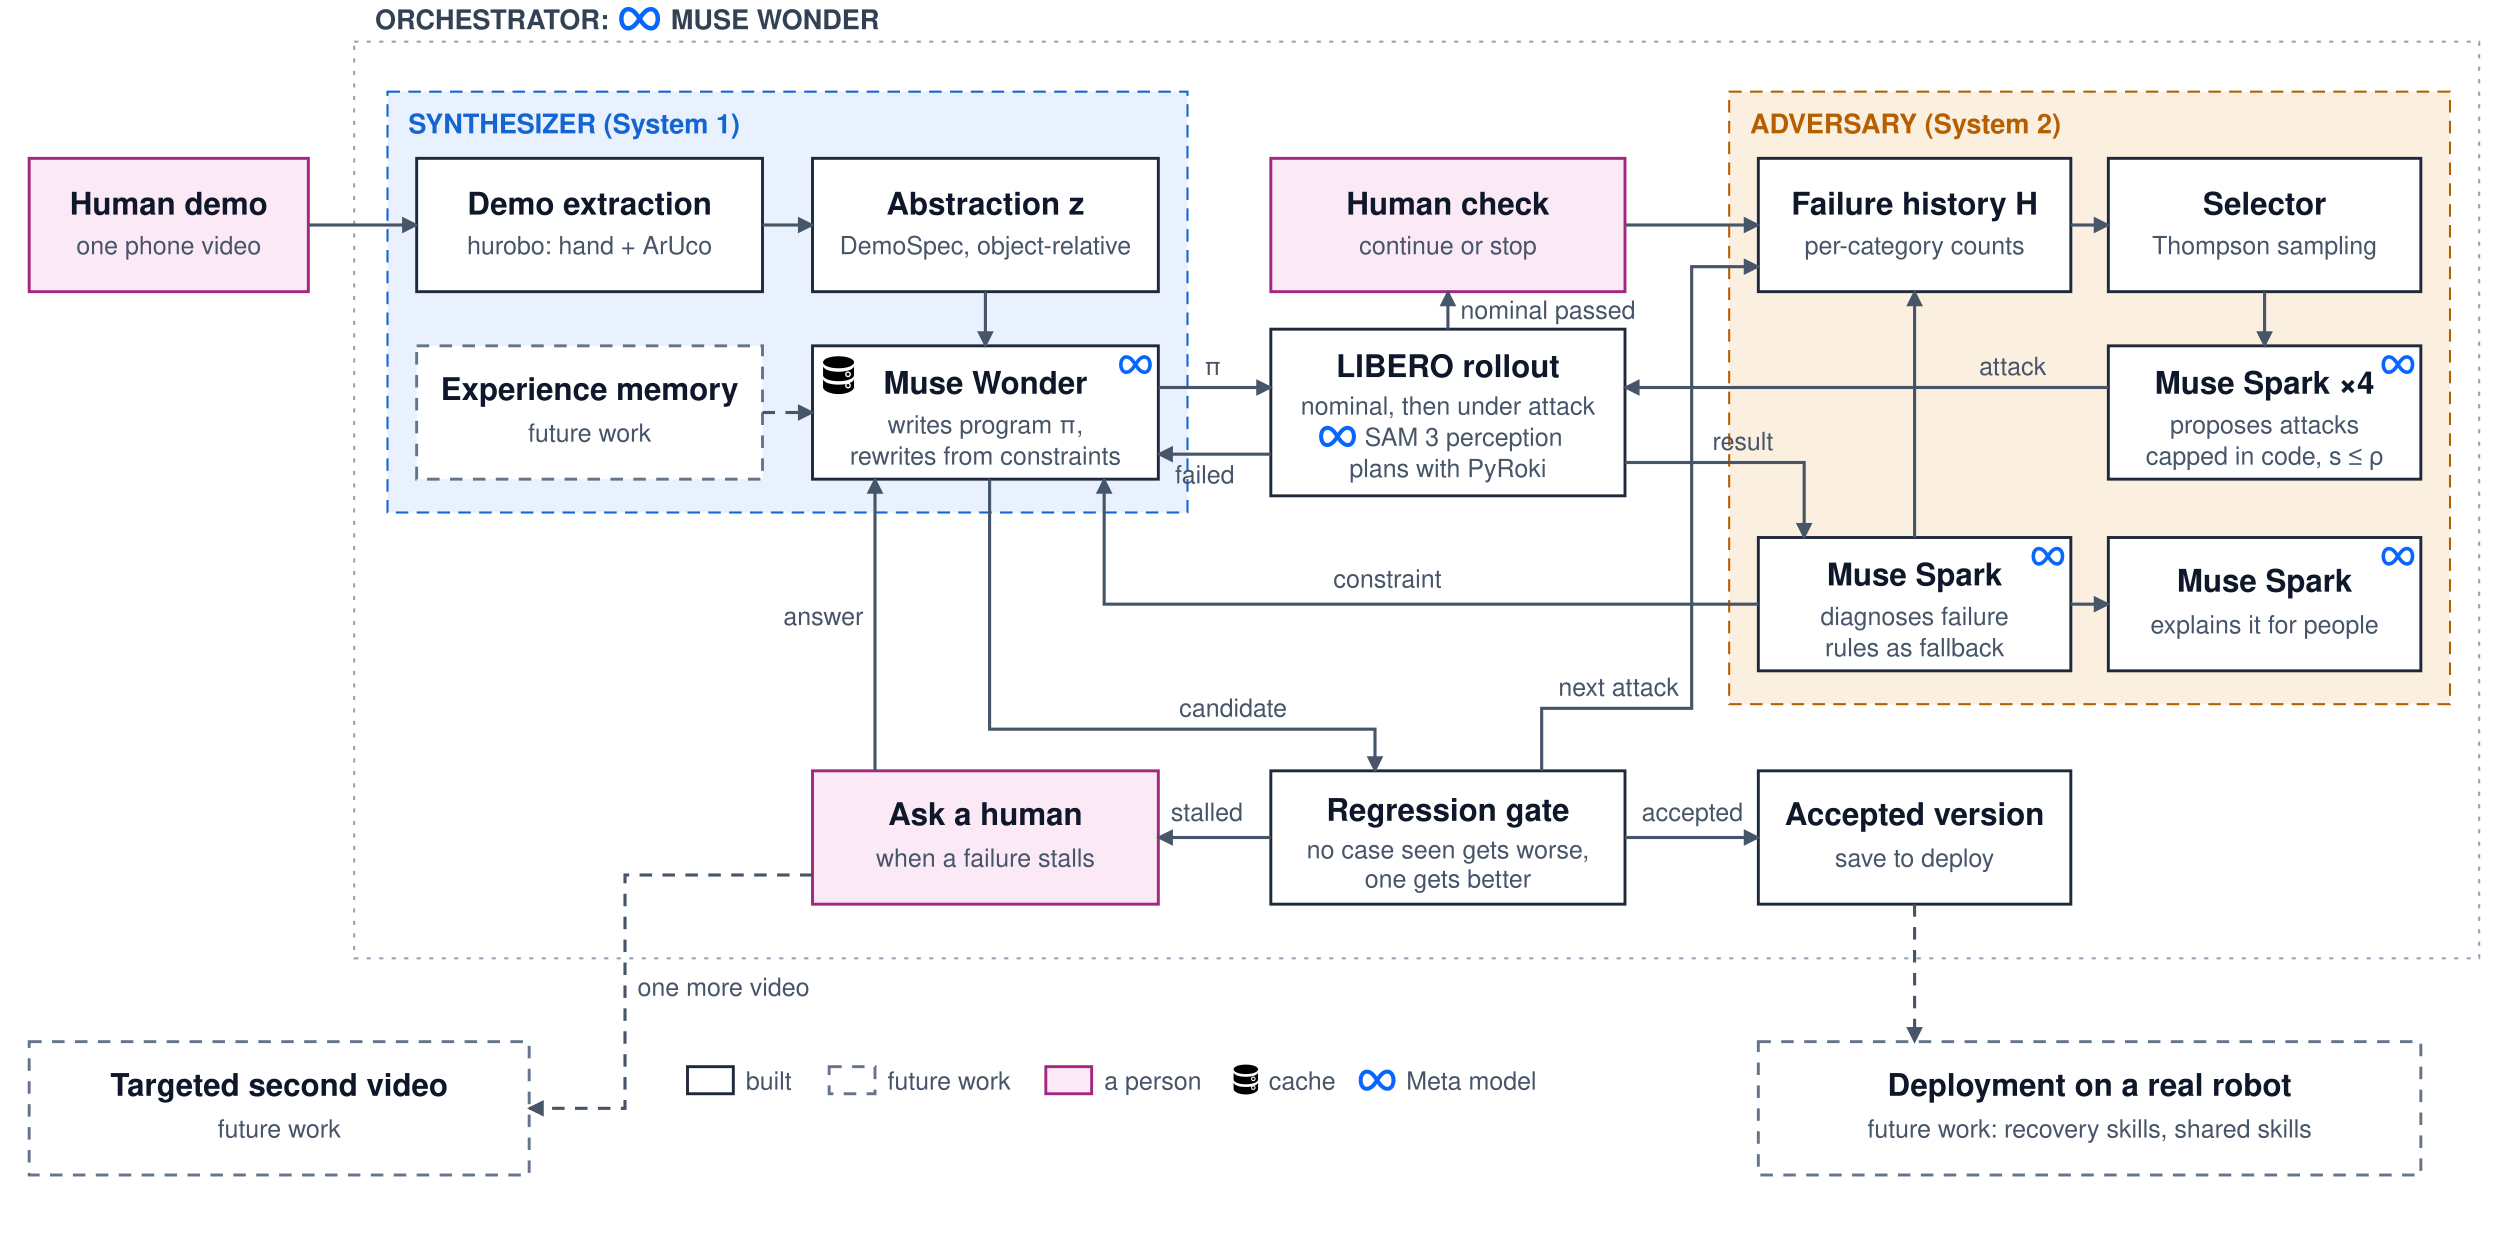
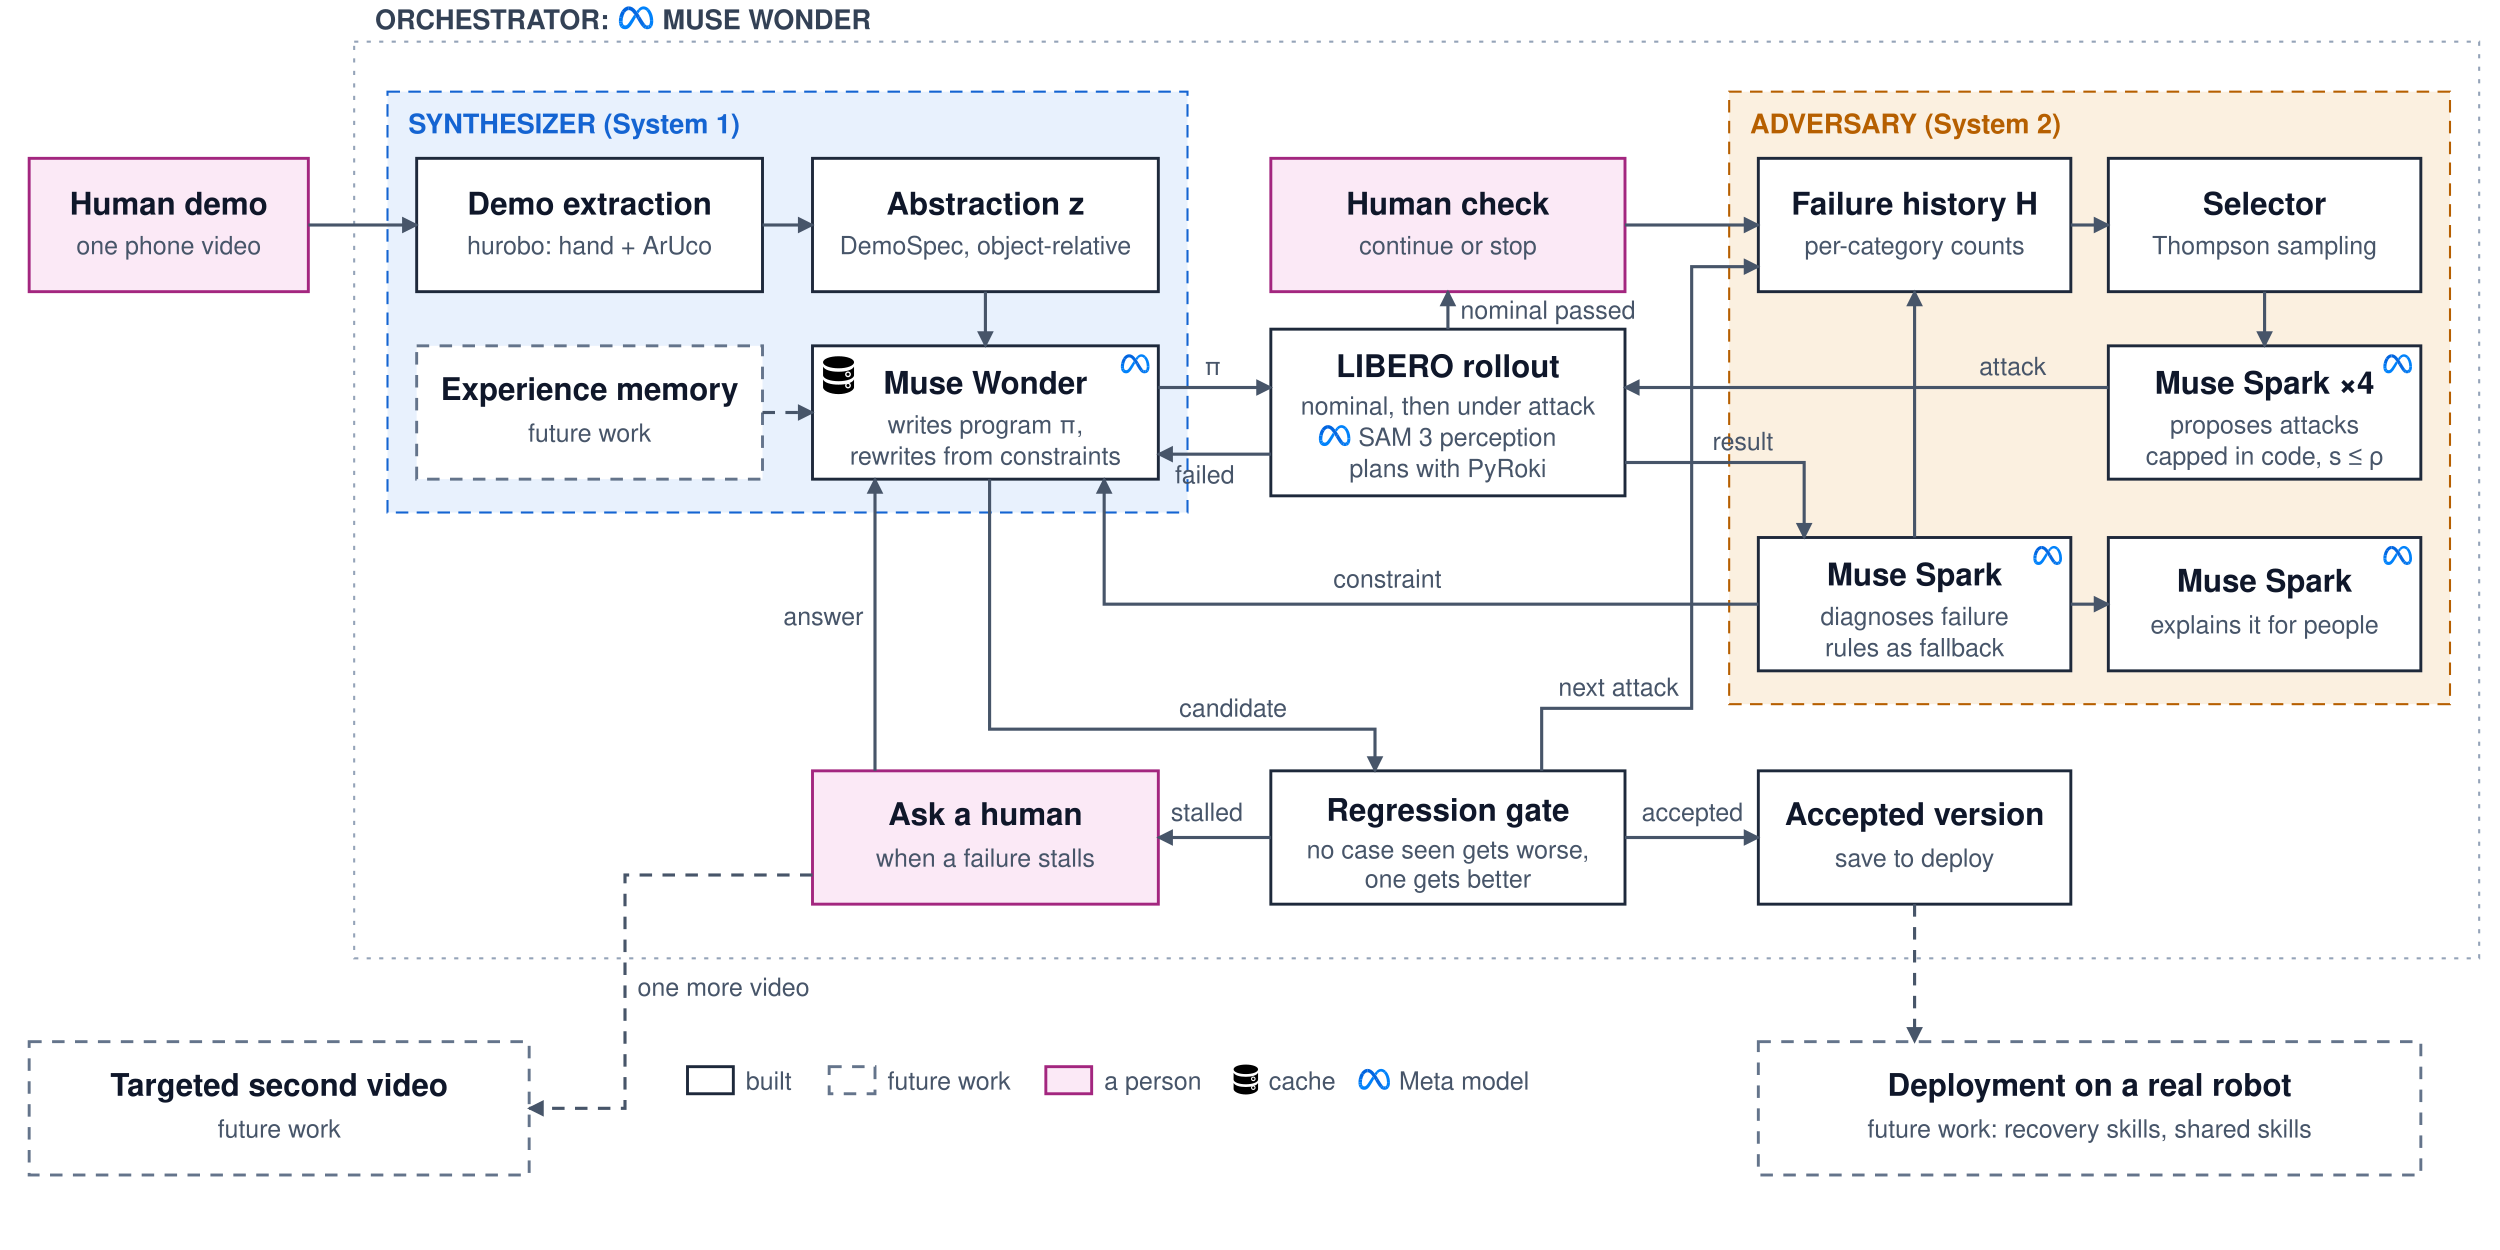
<svg xmlns="http://www.w3.org/2000/svg" viewBox="0 0 1200 600" font-family="Helvetica,Arial,sans-serif" role="img" aria-label="ANTS architecture: a human video goes to the Synthesizer, which writes a program. The orchestrator checks it and a person continues. The Adversary attacks it in LIBERO and diagnoses failures. Constraints return to the Synthesizer, and a regression gate keeps only rewrites that do no worse. Memory, targeted demonstrations and deployment are future work.">
  <defs>
    <marker id="a" viewBox="0 0 8 8" refX="7" refY="4" markerUnits="userSpaceOnUse" markerWidth="8" markerHeight="8" orient="auto">
      <path d="M0 0L8 4L0 8z" fill="#475569" />
    </marker>
-     <symbol id="meta" viewBox="0 0 24 14">
-       <path d="M12 7C9.5 3 7.6 1.5 5.5 1.5 3 1.5 1.5 4 1.5 7S3 12.5 5.3 12.5C7.5 12.5 9.5 11 12 7ZM12 7C14.5 3 16.4 1.5 18.5 1.5 21 1.5 22.5 4 22.5 7S21 12.5 18.7 12.5C16.5 12.5 14.5 11 12 7Z" fill="none" stroke="#0866FF" stroke-width="2.6" stroke-linejoin="round" />
+     <symbol id="meta" viewBox="0 0 15.5 11">
+       <path d="M4.402 0.055C4.397 0.055 4.392 0.055 4.387 0.055L4.367 1.698C4.372 1.698 4.376 1.698 4.381 1.698H4.381C5.463 1.698 6.302 2.551 8.125 5.623L8.236 5.81L8.244 5.822L9.264 4.29L9.257 4.278C9.017 3.888 8.786 3.528 8.565 3.2C8.308 2.819 8.063 2.48 7.824 2.176C6.618 0.64 5.609 0.055 4.402 0.055Z" fill="url(#paint0_linear_19972_244769)" />
+       <path d="M4.387 0.055C3.174 0.061 2.101 0.845 1.327 2.046C1.324 2.049 1.322 2.053 1.32 2.056L2.742 2.83C2.744 2.827 2.746 2.823 2.749 2.82C3.201 2.139 3.764 1.705 4.367 1.698C4.372 1.698 4.376 1.698 4.381 1.698L4.402 0.055C4.397 0.055 4.392 0.055 4.387 0.055Z" fill="url(#paint1_linear_19972_244769)" />
+       <path d="M1.327 2.047C1.324 2.05 1.322 2.054 1.32 2.057C0.811 2.85 0.432 3.822 0.227 4.871C0.226 4.875 0.225 4.88 0.224 4.884L1.821 5.261C1.822 5.256 1.823 5.252 1.824 5.247C1.994 4.326 2.319 3.471 2.741 2.831C2.744 2.828 2.746 2.824 2.748 2.821L1.327 2.047Z" fill="url(#paint2_linear_19972_244769)" />
+       <path d="M1.824 5.248L0.227 4.871C0.226 4.876 0.225 4.88 0.224 4.885C0.112 5.462 0.055 6.048 0.054 6.635C0.054 6.64 0.054 6.645 0.054 6.649L1.692 6.796C1.692 6.791 1.692 6.786 1.692 6.782C1.691 6.748 1.69 6.713 1.69 6.678C1.691 6.203 1.735 5.729 1.821 5.262C1.822 5.257 1.823 5.252 1.824 5.248Z" fill="url(#paint3_linear_19972_244769)" />
+       <path d="M1.742 7.305C1.712 7.136 1.696 6.965 1.692 6.794C1.692 6.789 1.692 6.784 1.692 6.779L0.054 6.633C0.054 6.638 0.054 6.642 0.054 6.647V6.648C0.054 7.014 0.085 7.356 0.144 7.672C0.145 7.677 0.146 7.681 0.146 7.686L1.744 7.318C1.743 7.314 1.743 7.309 1.742 7.305Z" fill="url(#paint4_linear_19972_244769)" />
+       <path d="M2.115 8.154C1.937 7.96 1.811 7.679 1.744 7.32C1.743 7.316 1.743 7.311 1.742 7.307L0.144 7.674C0.145 7.679 0.145 7.683 0.146 7.688C0.267 8.322 0.504 8.851 0.843 9.25C0.846 9.254 0.849 9.258 0.852 9.261L2.125 8.165C2.121 8.161 2.118 8.158 2.115 8.154Z" fill="url(#paint5_linear_19972_244769)" />
+       <path d="M6.849 3.607C5.886 5.084 5.303 6.011 5.303 6.011C4.02 8.022 3.576 8.472 2.862 8.472C2.564 8.472 2.315 8.366 2.125 8.163C2.121 8.16 2.118 8.157 2.115 8.153L0.843 9.249C0.846 9.253 0.849 9.256 0.852 9.26C1.321 9.806 1.982 10.109 2.8 10.109C4.037 10.109 4.927 9.525 6.509 6.76C6.509 6.76 7.169 5.595 7.623 4.793C7.342 4.339 7.086 3.946 6.849 3.607Z" fill="#0082FB" />
+       <path d="M8.566 1.277C8.562 1.281 8.559 1.284 8.556 1.288C8.303 1.557 8.06 1.858 7.824 2.177C8.062 2.481 8.308 2.821 8.565 3.201C8.868 2.734 9.15 2.356 9.427 2.066C9.43 2.063 9.433 2.06 9.437 2.056L8.566 1.277Z" fill="url(#paint6_linear_19972_244769)" />
+       <path d="M13.241 1.131C12.569 0.453 11.768 0.055 10.912 0.055C10.01 0.055 9.251 0.549 8.566 1.276C8.562 1.279 8.559 1.283 8.556 1.286L9.427 2.065C9.43 2.062 9.433 2.058 9.437 2.055C9.888 1.586 10.325 1.351 10.809 1.351H10.808C11.329 1.351 11.817 1.597 12.239 2.026C12.243 2.03 12.246 2.033 12.249 2.037L13.251 1.141C13.248 1.138 13.244 1.135 13.241 1.131Z" fill="#0082FB" />
+       <path d="M15.182 6.417C15.145 4.239 14.382 2.291 13.251 1.141C13.247 1.138 13.244 1.134 13.241 1.131L12.239 2.026C12.243 2.029 12.246 2.033 12.249 2.036C13.101 2.911 13.684 4.537 13.738 6.416C13.738 6.421 13.738 6.426 13.738 6.431L15.182 6.431C15.182 6.426 15.182 6.422 15.182 6.417Z" fill="url(#paint7_linear_19972_244769)" />
+       <path d="M15.182 6.433C15.182 6.428 15.182 6.423 15.182 6.418L13.738 6.418C13.738 6.423 13.738 6.427 13.738 6.432C13.74 6.52 13.741 6.609 13.741 6.698C13.741 7.211 13.665 7.625 13.509 7.924C13.507 7.929 13.505 7.933 13.502 7.937L14.579 9.058C14.582 9.054 14.585 9.05 14.587 9.046C14.978 8.442 15.184 7.604 15.184 6.587C15.184 6.536 15.183 6.484 15.182 6.433Z" fill="url(#paint8_linear_19972_244769)" />
+       <path d="M13.509 7.922C13.507 7.926 13.505 7.931 13.502 7.935C13.368 8.187 13.175 8.355 12.924 8.429L13.415 9.976C13.48 9.954 13.543 9.93 13.605 9.902C13.623 9.894 13.642 9.885 13.66 9.877C13.67 9.872 13.681 9.867 13.691 9.862C14.015 9.7 14.29 9.461 14.512 9.154C14.525 9.135 14.539 9.116 14.552 9.097C14.561 9.083 14.57 9.069 14.579 9.055C14.582 9.051 14.585 9.047 14.587 9.043L13.509 7.922Z" fill="url(#paint9_linear_19972_244769)" />
+       <path d="M12.611 8.471C12.447 8.471 12.301 8.446 12.159 8.383L11.656 9.967C11.939 10.064 12.24 10.107 12.576 10.107C12.886 10.107 13.171 10.061 13.428 9.972L12.937 8.425C12.832 8.456 12.722 8.472 12.611 8.471V8.471Z" fill="url(#paint10_linear_19972_244769)" />
+       <path d="M11.605 7.931C11.602 7.927 11.599 7.924 11.596 7.92L10.439 9.123C10.442 9.127 10.445 9.13 10.448 9.133C10.851 9.562 11.234 9.828 11.67 9.973L12.172 8.39C11.989 8.311 11.811 8.169 11.605 7.931Z" fill="url(#paint11_linear_19972_244769)" />
+       <path d="M11.596 7.919C11.249 7.515 10.819 6.843 10.144 5.757L9.264 4.289L9.257 4.277L8.236 5.809L8.243 5.821L8.867 6.87C9.471 7.881 9.964 8.613 10.439 9.122C10.442 9.125 10.445 9.129 10.449 9.132L11.605 7.93C11.602 7.926 11.599 7.922 11.596 7.919Z" fill="url(#paint12_linear_19972_244769)" />
+       <linearGradient id="paint0_linear_19972_244769" x1="8.586" y1="5.199" x2="5.197" y2="0.758" gradientUnits="userSpaceOnUse">
+         <stop offset="0.001" stop-color="#0867DF" />
+         <stop offset="0.454" stop-color="#0668E1" />
+         <stop offset="0.859" stop-color="#0064E0" />
+       </linearGradient>
+       <linearGradient id="paint1_linear_19972_244769" x1="1.988" y1="2.322" x2="4.311" y2="0.558" gradientUnits="userSpaceOnUse">
+         <stop offset="0.132" stop-color="#0064DF" />
+         <stop offset="0.999" stop-color="#0064E0" />
+       </linearGradient>
+       <linearGradient id="paint2_linear_19972_244769" x1="1.003" y1="4.912" x2="1.935" y2="2.565" gradientUnits="userSpaceOnUse">
+         <stop offset="0.015" stop-color="#0072EC" />
+         <stop offset="0.688" stop-color="#0064DF" />
+       </linearGradient>
+       <linearGradient id="paint3_linear_19972_244769" x1="0.876" y1="6.607" x2="0.984" y2="5.174" gradientUnits="userSpaceOnUse">
+         <stop offset="0.073" stop-color="#007CF6" />
+         <stop offset="0.994" stop-color="#0072EC" />
+       </linearGradient>
+       <linearGradient id="paint4_linear_19972_244769" x1="0.936" y1="7.383" x2="0.858" y2="6.809" gradientUnits="userSpaceOnUse">
+         <stop offset="0.073" stop-color="#007FF9" />
+         <stop offset="1" stop-color="#007CF6" />
+       </linearGradient>
+       <linearGradient id="paint5_linear_19972_244769" x1="0.89" y1="7.536" x2="1.371" y2="8.556" gradientUnits="userSpaceOnUse">
+         <stop offset="0.073" stop-color="#007FF9" />
+         <stop offset="1" stop-color="#0082FB" />
+       </linearGradient>
+       <linearGradient id="paint6_linear_19972_244769" x1="8.279" y1="2.602" x2="8.915" y2="1.723" gradientUnits="userSpaceOnUse">
+         <stop offset="0.28" stop-color="#007FF8" />
+         <stop offset="0.914" stop-color="#0082FB" />
+       </linearGradient>
+       <linearGradient id="paint7_linear_19972_244769" x1="13.112" y1="1.461" x2="14.441" y2="6.352" gradientUnits="userSpaceOnUse">
+         <stop stop-color="#0082FB" />
+         <stop offset="1" stop-color="#0081FA" />
+       </linearGradient>
+       <linearGradient id="paint8_linear_19972_244769" x1="14.762" y1="6.541" x2="13.921" y2="8.241" gradientUnits="userSpaceOnUse">
+         <stop offset="0.062" stop-color="#0081FA" />
+         <stop offset="1" stop-color="#0080F9" />
+       </linearGradient>
+       <linearGradient id="paint9_linear_19972_244769" x1="13.252" y1="9.141" x2="14.039" y2="8.605" gradientUnits="userSpaceOnUse">
+         <stop stop-color="#027AF3" />
+         <stop offset="1" stop-color="#0080F9" />
+       </linearGradient>
+       <linearGradient id="paint10_linear_19972_244769" x1="12.018" y1="9.245" x2="13.111" y2="9.245" gradientUnits="userSpaceOnUse">
+         <stop stop-color="#0377EF" />
+         <stop offset="0.999" stop-color="#0279F1" />
+       </linearGradient>
+       <linearGradient id="paint11_linear_19972_244769" x1="11.068" y1="8.645" x2="11.854" y2="9.107" gradientUnits="userSpaceOnUse">
+         <stop offset="0.002" stop-color="#0471E9" />
+         <stop offset="1" stop-color="#0377EF" />
+       </linearGradient>
+       <linearGradient id="paint12_linear_19972_244769" x1="8.671" y1="5.235" x2="11.188" y2="8.4" gradientUnits="userSpaceOnUse">
+         <stop offset="0.277" stop-color="#0867DF" />
+         <stop offset="1" stop-color="#0471E9" />
+       </linearGradient>
    </symbol>
    <symbol id="db" viewBox="0 0 36 46">
      <g fill="#000">
        <path d="M0 7C0 3 8 0 18 0S36 3 36 7S28 14 18 14S0 11 0 7Z" />
        <path d="M0 12C2 16 9 18 18 18S34 16 36 12V22C36 26 28 29 18 29S0 26 0 22Z" />
        <path d="M0 26C2 30 9 32 18 32S34 30 36 26V35C36 39 28 43 18 43S0 39 0 35Z" transform="translate(0 1)" />
      </g>
      <g fill="#000" stroke="#fff" stroke-width="1.6">
        <circle cx="29" cy="21" r="2.6" />
        <circle cx="29" cy="34" r="2.6" />
      </g>
    </symbol>
  </defs>
  <style>.n{fill:#fff;stroke:#1e293b;stroke-width:1.4}.f{fill:#fff;stroke:#64748b;stroke-width:1.4;stroke-dasharray:6 5}.h{fill:#fbe9f6;stroke:#a3267f;stroke-width:1.4}.t{font-size:15px;font-weight:700;fill:#0f172a}.s{font-size:12px;fill:#475569}.e{fill:none;stroke:#475569;stroke-width:1.5;marker-end:url(#a)}.d{stroke-dasharray:6 5}.l{font-size:12px;fill:#475569}</style>
  <rect width="1200" height="600" fill="#fff" />
  <rect x="170" y="20" width="1020" height="440" fill="none" stroke="#94a3b8" stroke-dasharray="2 4" />
  <text x="180" y="14" font-size="13" font-weight="700" fill="#334155">ORCHESTRATOR:</text>
-   <use href="#meta" x="297" y="3" width="20" height="12" />
-   <text x="322" y="14" font-size="13" font-weight="700" fill="#334155">MUSE WONDER</text>
+   <use href="#meta" x="297" y="3" width="16.9" height="12" />
+   <text x="318" y="14" font-size="13" font-weight="700" fill="#334155">MUSE WONDER</text>
  <rect x="186" y="44" width="384" height="202" fill="#e8f1fd" stroke="#1464d2" stroke-dasharray="6 4" />
  <text x="196" y="64" font-size="13" font-weight="700" fill="#1464d2">SYNTHESIZER (System 1)</text>
  <rect x="830" y="44" width="346" height="294" fill="#fbf0e0" stroke="#b65f00" stroke-dasharray="6 4" />
  <text x="840" y="64" font-size="13" font-weight="700" fill="#b65f00">ADVERSARY (System 2)</text>
  <rect x="14" y="76" width="134" height="64" class="h" />
  <text x="81" y="103" text-anchor="middle" class="t">Human demo</text>
  <text x="81" y="122" text-anchor="middle" class="s">one phone video</text>
  <rect x="200" y="76" width="166" height="64" class="n" />
  <text x="283" y="103" text-anchor="middle" class="t">Demo extraction</text>
  <text x="283" y="122" text-anchor="middle" class="s">hurobo: hand + ArUco</text>
  <rect x="390" y="76" width="166" height="64" class="n" />
  <text x="473" y="103" text-anchor="middle" class="t">Abstraction z</text>
  <text x="473" y="122" text-anchor="middle" class="s">DemoSpec, object-relative</text>
  <rect x="390" y="166" width="166" height="64" class="n" />
  <text x="473" y="189" text-anchor="middle" class="t">Muse Wonder</text>
  <text x="473" y="208" text-anchor="middle" class="s">writes program π,</text>
  <text x="473" y="223" text-anchor="middle" class="s">rewrites from constraints</text>
  <rect x="200" y="166" width="166" height="64" class="f" />
  <text x="283" y="192" text-anchor="middle" class="t">Experience memory</text>
  <text x="283" y="212" text-anchor="middle" class="s">future work</text>
  <rect x="610" y="158" width="170" height="80" class="n" />
  <text x="695" y="181" text-anchor="middle" class="t">LIBERO rollout</text>
  <text x="695" y="199" text-anchor="middle" class="s">nominal, then under attack</text>
-   <use href="#meta" x="633" y="204" width="18" height="11" />
-   <text x="655" y="214" class="s">SAM 3 perception</text>
+   <use href="#meta" x="633" y="204" width="15.5" height="11" />
+   <text x="652" y="214" class="s">SAM 3 perception</text>
  <text x="695" y="229" text-anchor="middle" class="s">plans with PyRoki</text>
  <rect x="610" y="76" width="170" height="64" class="h" />
  <text x="695" y="103" text-anchor="middle" class="t">Human check</text>
  <text x="695" y="122" text-anchor="middle" class="s">continue or stop</text>
  <rect x="844" y="76" width="150" height="64" class="n" />
  <text x="919" y="103" text-anchor="middle" class="t">Failure history H</text>
  <text x="919" y="122" text-anchor="middle" class="s">per-category counts</text>
  <rect x="1012" y="76" width="150" height="64" class="n" />
  <text x="1087" y="103" text-anchor="middle" class="t">Selector</text>
  <text x="1087" y="122" text-anchor="middle" class="s">Thompson sampling</text>
  <rect x="1012" y="166" width="150" height="64" class="n" />
  <text x="1087" y="189" text-anchor="middle" class="t">Muse Spark ×4</text>
  <text x="1087" y="208" text-anchor="middle" class="s">proposes attacks</text>
  <text x="1087" y="223" text-anchor="middle" class="s">capped in code, s ≤ ρ</text>
  <rect x="844" y="258" width="150" height="64" class="n" />
  <text x="919" y="281" text-anchor="middle" class="t">Muse Spark</text>
  <text x="919" y="300" text-anchor="middle" class="s">diagnoses failure</text>
  <text x="919" y="315" text-anchor="middle" class="s">rules as fallback</text>
  <rect x="1012" y="258" width="150" height="64" class="n" />
  <text x="1087" y="284" text-anchor="middle" class="t">Muse Spark</text>
  <text x="1087" y="304" text-anchor="middle" class="s">explains it for people</text>
  <rect x="610" y="370" width="170" height="64" class="n" />
  <text x="695" y="394" text-anchor="middle" class="t">Regression gate</text>
  <text x="695" y="412" text-anchor="middle" class="s">no case seen gets worse,</text>
  <text x="695" y="426" text-anchor="middle" class="s">one gets better</text>
  <rect x="390" y="370" width="166" height="64" class="h" />
  <text x="473" y="396" text-anchor="middle" class="t">Ask a human</text>
  <text x="473" y="416" text-anchor="middle" class="s">when a failure stalls</text>
  <rect x="844" y="370" width="150" height="64" class="n" />
  <text x="919" y="396" text-anchor="middle" class="t">Accepted version</text>
  <text x="919" y="416" text-anchor="middle" class="s">save to deploy</text>
  <rect x="14" y="500" width="240" height="64" class="f" />
  <text x="134" y="526" text-anchor="middle" class="t">Targeted second video</text>
  <text x="134" y="546" text-anchor="middle" class="s">future work</text>
  <rect x="844" y="500" width="318" height="64" class="f" />
  <text x="1003" y="526" text-anchor="middle" class="t">Deployment on a real robot</text>
  <text x="1003" y="546" text-anchor="middle" class="s">future work: recovery skills, shared skills</text>
  <use href="#meta" x="537" y="170" width="16" height="10" />
  <use href="#meta" x="1143" y="170" width="16" height="10" />
  <use href="#meta" x="975" y="262" width="16" height="10" />
  <use href="#meta" x="1143" y="262" width="16" height="10" />
  <g aria-label="reply cache">
    <use href="#db" x="395" y="171" width="15" height="19" />
  </g>
  <path class="e" d="M148 108H200" />
  <path class="e" d="M366 108H390" />
  <path class="e" d="M473 140V166" />
  <path class="e" d="M556 186H610" />
  <text x="578" y="180" class="l">π</text>
  <path class="e" d="M610 218H556" />
  <text x="564" y="232" class="l">failed</text>
  <path class="e" d="M695 158V140" />
  <text x="701" y="153" class="l">nominal passed</text>
  <path class="e" d="M780 108H844" />
  <path class="e" d="M994 108H1012" />
  <path class="e" d="M1087 140V166" />
  <path class="e" d="M1012 186H780" />
  <text x="950" y="180" class="l">attack</text>
  <path class="e" d="M780 222H866V258" />
  <text x="822" y="216" class="l">result</text>
  <path class="e" d="M919 258V140" />
  <path class="e" d="M994 290H1012" />
  <path class="e" d="M844 290H530V230" />
  <text x="640" y="282" class="l">constraint</text>
  <path class="e" d="M475 230V350H660V370" />
  <text x="566" y="344" class="l">candidate</text>
  <path class="e" d="M780 402H844" />
  <text x="788" y="394" class="l">accepted</text>
  <path class="e" d="M610 402H556" />
  <text x="562" y="394" class="l">stalled</text>
  <path class="e" d="M420 370V230" />
  <text x="376" y="300" class="l">answer</text>
  <path class="e" d="M740 370V340H812V128H844" />
  <text x="748" y="334" class="l">next attack</text>
  <path class="e d" d="M366 198H390" />
  <path class="e d" d="M919 434V500" />
  <path class="e d" d="M390 420H300V532H254" />
  <text x="306" y="478" class="l">one more video</text>
  <g transform="translate(330,512)">
    <rect width="22" height="13" class="n" />
    <text x="28" y="11" class="s">built</text>
    <rect x="68" width="22" height="13" class="f" />
    <text x="96" y="11" class="s">future work</text>
    <rect x="172" width="22" height="13" class="h" />
    <text x="200" y="11" class="s">a person</text>
    <use href="#db" x="262" y="-1" width="12" height="15" />
    <text x="279" y="11" class="s">cache</text>
-     <use href="#meta" x="322" y="1" width="18" height="11" />
-     <text x="345" y="11" class="s">Meta model</text>
+     <use href="#meta" x="322" y="1" width="15.5" height="11" />
+     <text x="341.5" y="11" class="s">Meta model</text>
  </g>
</svg>
